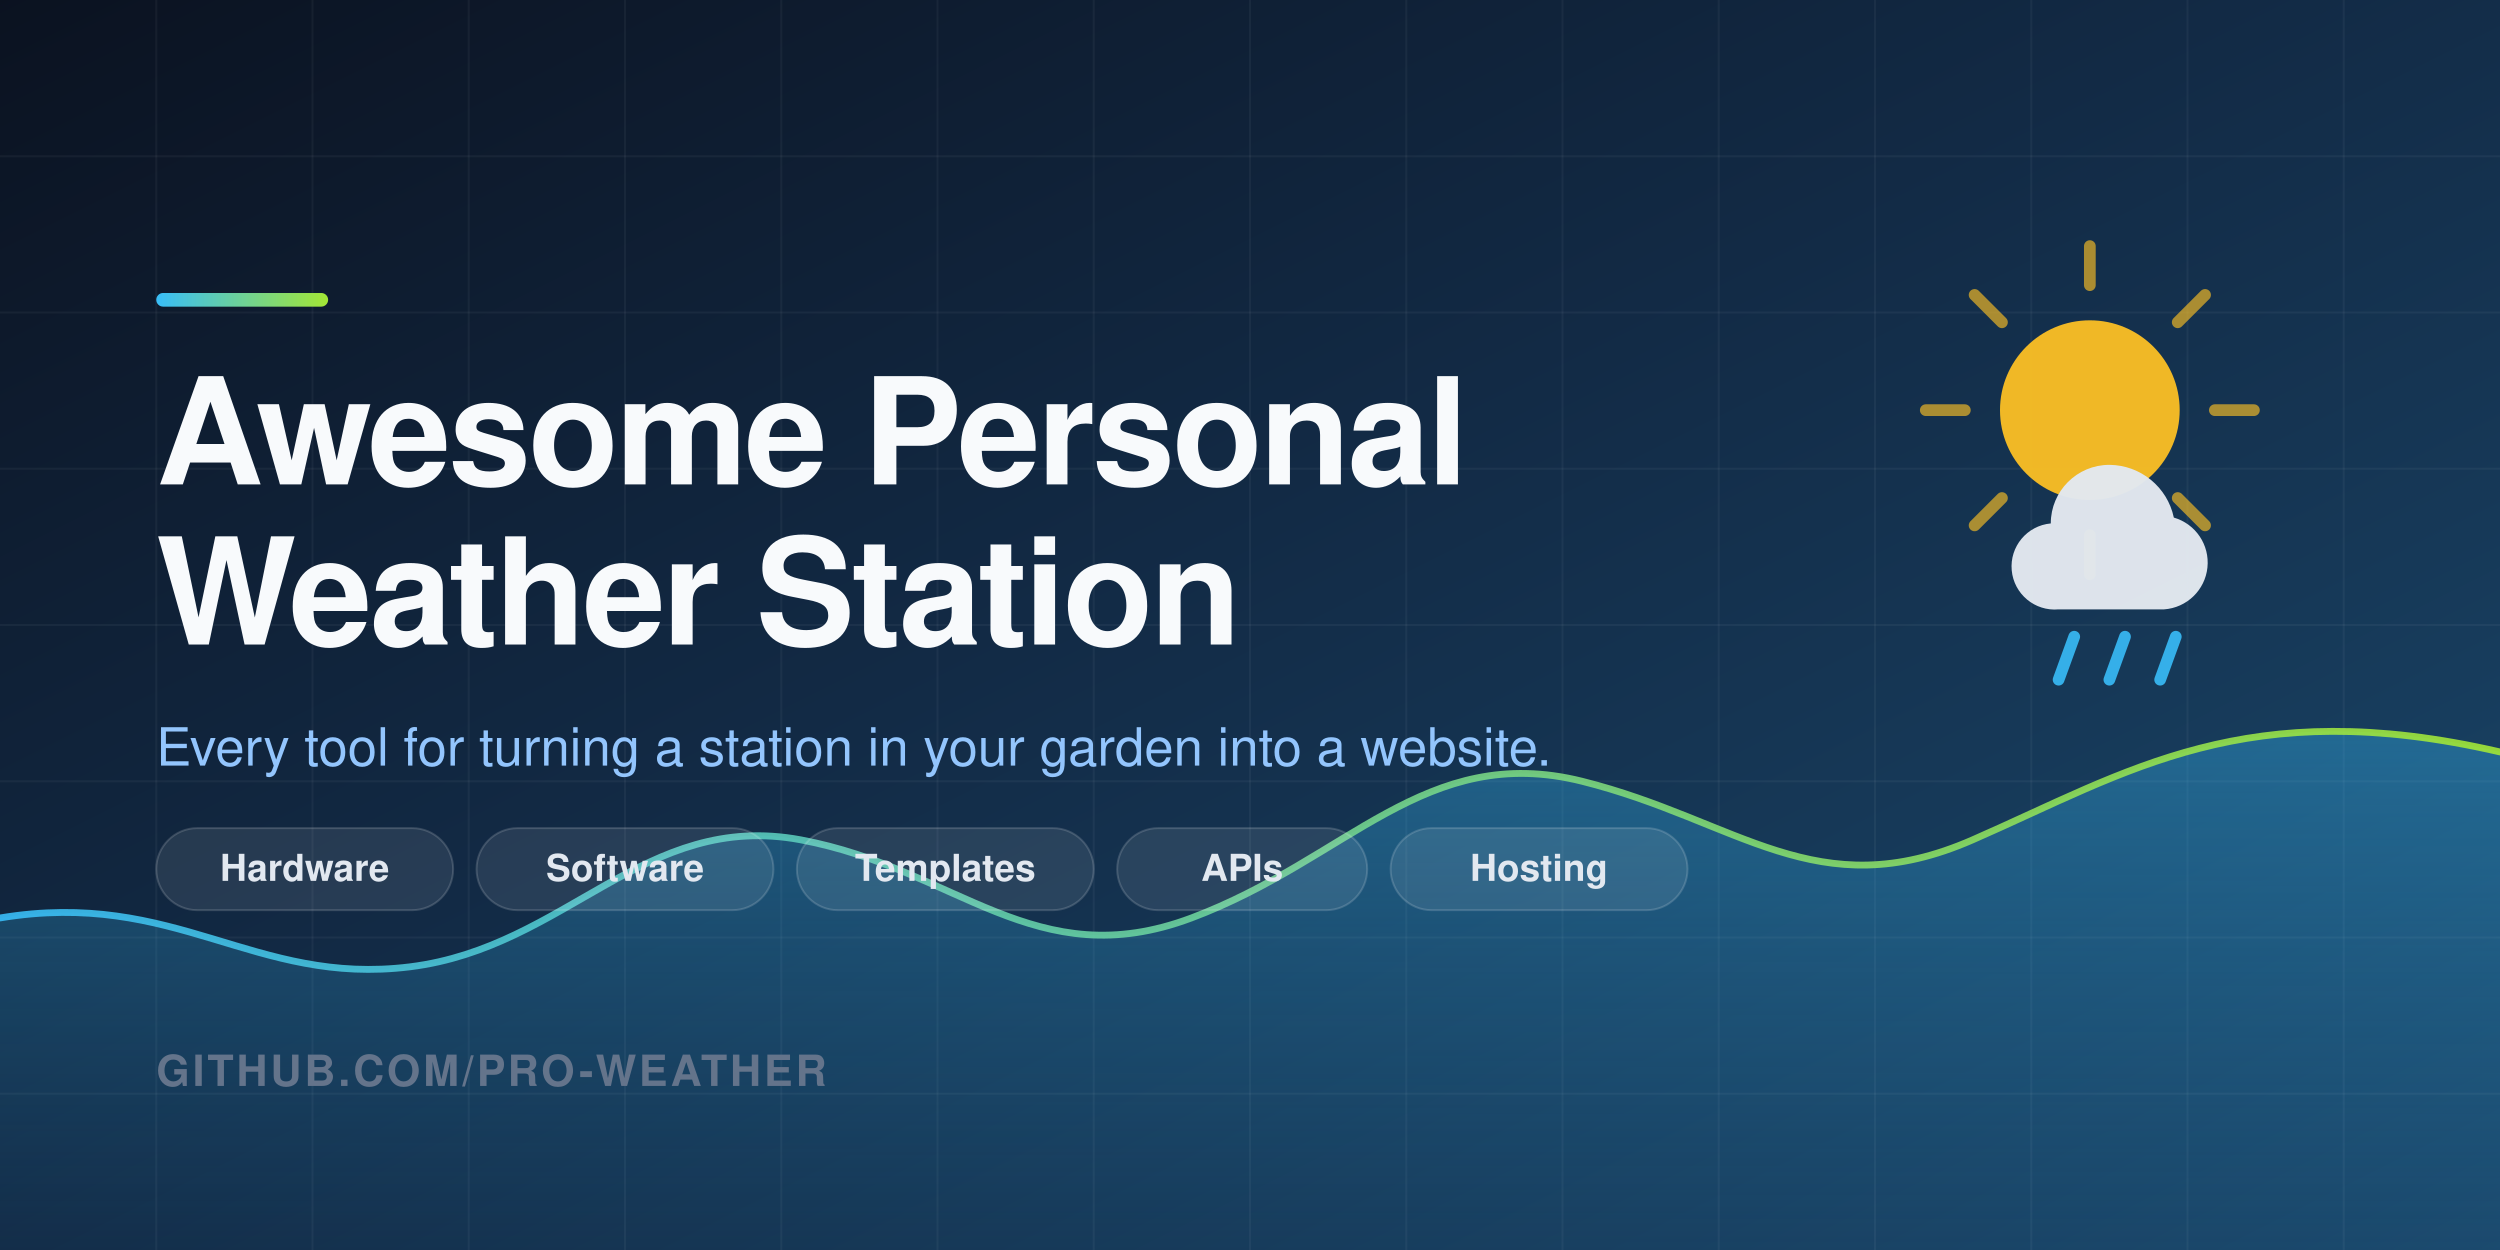
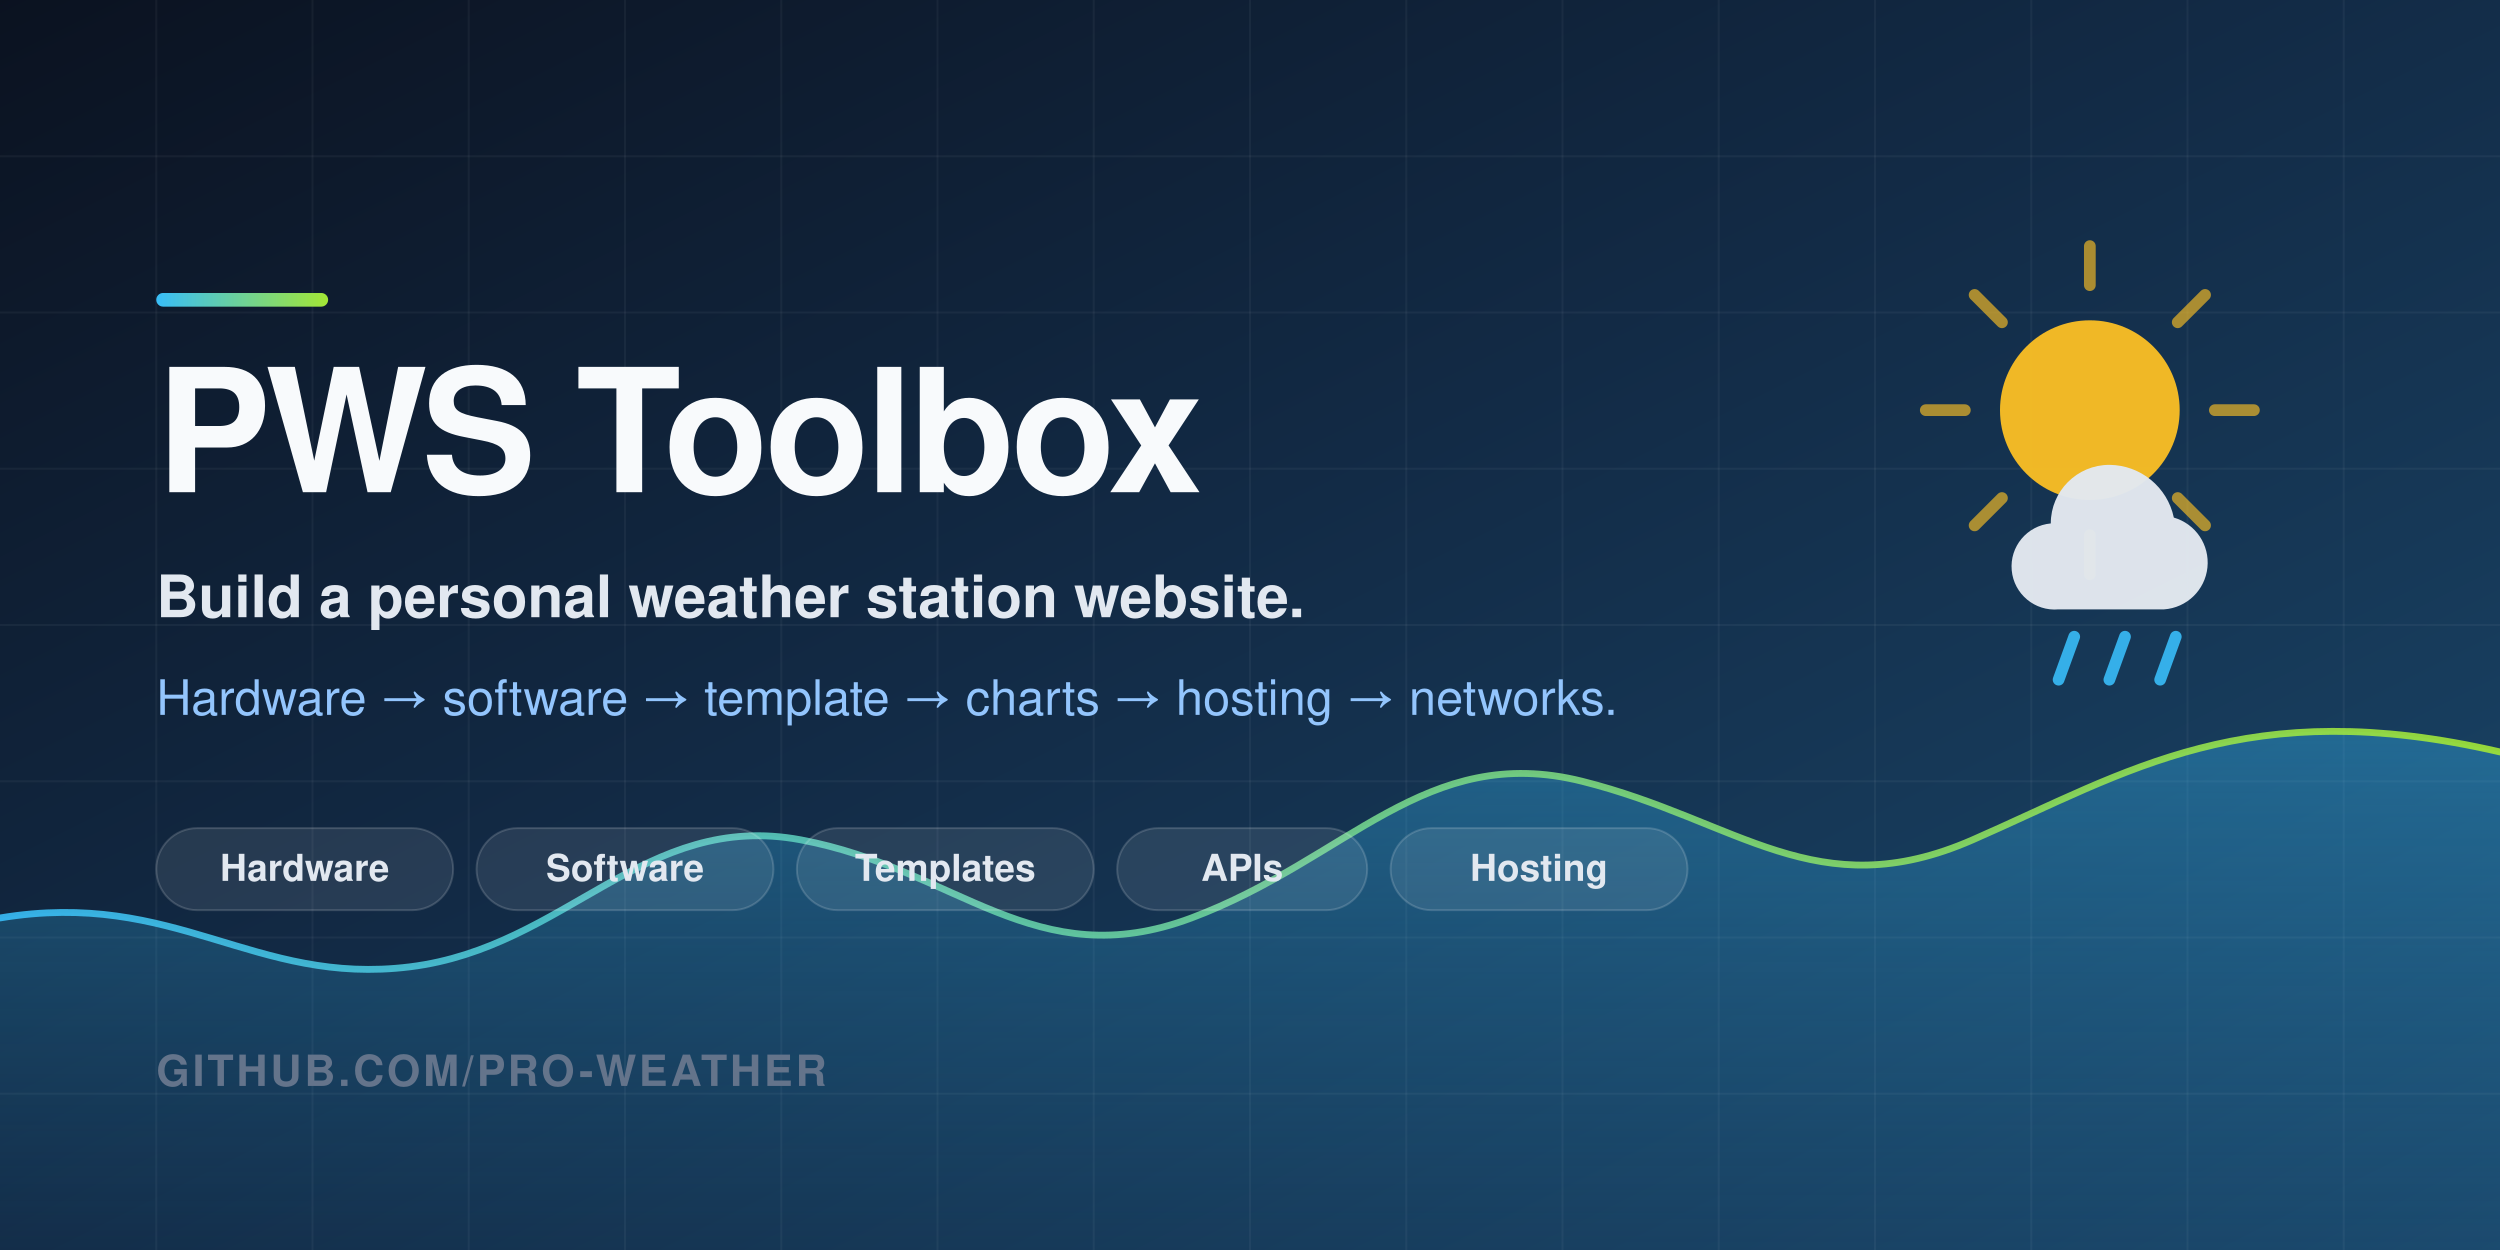
<svg xmlns="http://www.w3.org/2000/svg" width="1280" height="640" viewBox="0 0 1280 640" font-family="Helvetica Neue, Helvetica, Arial, sans-serif">
  <defs>
    <linearGradient id="sky" x1="0" y1="0" x2="1" y2="1">
      <stop offset="0%" stop-color="#0b1220" />
      <stop offset="45%" stop-color="#122a45" />
      <stop offset="100%" stop-color="#1b4a6e" />
    </linearGradient>
    <linearGradient id="accent" x1="0" y1="0" x2="1" y2="0">
      <stop offset="0%" stop-color="#38bdf8" />
      <stop offset="100%" stop-color="#a3e635" />
    </linearGradient>
    <linearGradient id="fade" x1="0" y1="0" x2="0" y2="1">
      <stop offset="0%" stop-color="#38bdf8" stop-opacity="0.35" />
      <stop offset="100%" stop-color="#38bdf8" stop-opacity="0" />
    </linearGradient>
  </defs>
  <rect width="1280" height="640" fill="url(#sky)" />
  <g stroke="#ffffff" stroke-opacity="0.045" stroke-width="1">
    <path d="M0 80H1280M0 160H1280M0 240H1280M0 320H1280M0 400H1280M0 480H1280M0 560H1280" />
    <path d="M80 0V640M160 0V640M240 0V640M320 0V640M400 0V640M480 0V640M560 0V640M640 0V640M720 0V640M800 0V640M880 0V640M960 0V640M1040 0V640M1120 0V640M1200 0V640" />
  </g>
  <path d="M0 470 C 90 455, 130 505, 210 495 S 330 415, 410 430 S 530 500, 610 470 S 730 380, 810 400 S 930 465, 1010 430 S 1150 355, 1280 385 L1280 640 L0 640 Z" fill="url(#fade)" />
  <path d="M0 470 C 90 455, 130 505, 210 495 S 330 415, 410 430 S 530 500, 610 470 S 730 380, 810 400 S 930 465, 1010 430 S 1150 355, 1280 385" fill="none" stroke="url(#accent)" stroke-width="3.5" stroke-linecap="round" opacity="0.9" />
  <rect x="80" y="150" width="88" height="7" rx="3.5" fill="url(#accent)" />
-   <text x="80" y="248" fill="#f8fafc" font-size="76" font-weight="700" letter-spacing="-1.5">Awesome Personal</text>
-   <text x="80" y="330" fill="#f8fafc" font-size="76" font-weight="700" letter-spacing="-1.5">Weather Station</text>
-   <text x="80" y="392" fill="#93c5fd" font-size="27" font-weight="500">
-     Every tool for turning a station in your garden into a website.
+   <text x="80" y="252" fill="#f8fafc" font-size="88" font-weight="700" letter-spacing="-2">PWS Toolbox</text>
+   <text x="80" y="316" fill="#e2e8f0" font-size="30" font-weight="600">
+     Build a personal weather station website.
+   </text>
+   <text x="80" y="366" fill="#93c5fd" font-size="25" font-weight="500">
+     Hardware → software → template → charts → hosting → networks.
  </text>
  <g font-size="19" font-weight="600">
    <rect x="80" y="424" width="152" height="42" rx="21" fill="#ffffff" fill-opacity="0.09" stroke="#ffffff" stroke-opacity="0.16" />
    <text x="156" y="451" fill="#e2e8f0" text-anchor="middle">Hardware</text>
    <rect x="244" y="424" width="152" height="42" rx="21" fill="#ffffff" fill-opacity="0.09" stroke="#ffffff" stroke-opacity="0.16" />
    <text x="320" y="451" fill="#e2e8f0" text-anchor="middle">Software</text>
    <rect x="408" y="424" width="152" height="42" rx="21" fill="#ffffff" fill-opacity="0.09" stroke="#ffffff" stroke-opacity="0.16" />
    <text x="484" y="451" fill="#e2e8f0" text-anchor="middle">Templates</text>
    <rect x="572" y="424" width="128" height="42" rx="21" fill="#ffffff" fill-opacity="0.09" stroke="#ffffff" stroke-opacity="0.16" />
    <text x="636" y="451" fill="#e2e8f0" text-anchor="middle">APIs</text>
    <rect x="712" y="424" width="152" height="42" rx="21" fill="#ffffff" fill-opacity="0.09" stroke="#ffffff" stroke-opacity="0.16" />
    <text x="788" y="451" fill="#e2e8f0" text-anchor="middle">Hosting</text>
  </g>
  <text x="80" y="556" fill="#64748b" font-size="22" font-weight="600" letter-spacing="1.5">GITHUB.COM/PRO-WEATHER</text>
  <g transform="translate(1010,150)">
    <circle cx="60" cy="60" r="46" fill="#fbbf24" opacity="0.95" />
    <g stroke="#fbbf24" stroke-width="6" stroke-linecap="round" opacity="0.65">
      <path d="M60 -4V-24M60 144V124M-4 60H-24M144 60H124M15 15L1 1M105 105L119 119M105 15L119 1M15 105L1 119" />
    </g>
    <path d="M40 118a30 30 0 0 1 30-30 34 34 0 0 1 33 27 24 24 0 0 1-5 47H44a22 22 0 0 1-4-44z" fill="#e2e8f0" opacity="0.97" />
    <g stroke="#38bdf8" stroke-width="6" stroke-linecap="round" opacity="0.9">
      <path d="M52 176l-8 22M78 176l-8 22M104 176l-8 22" />
    </g>
  </g>
</svg>
